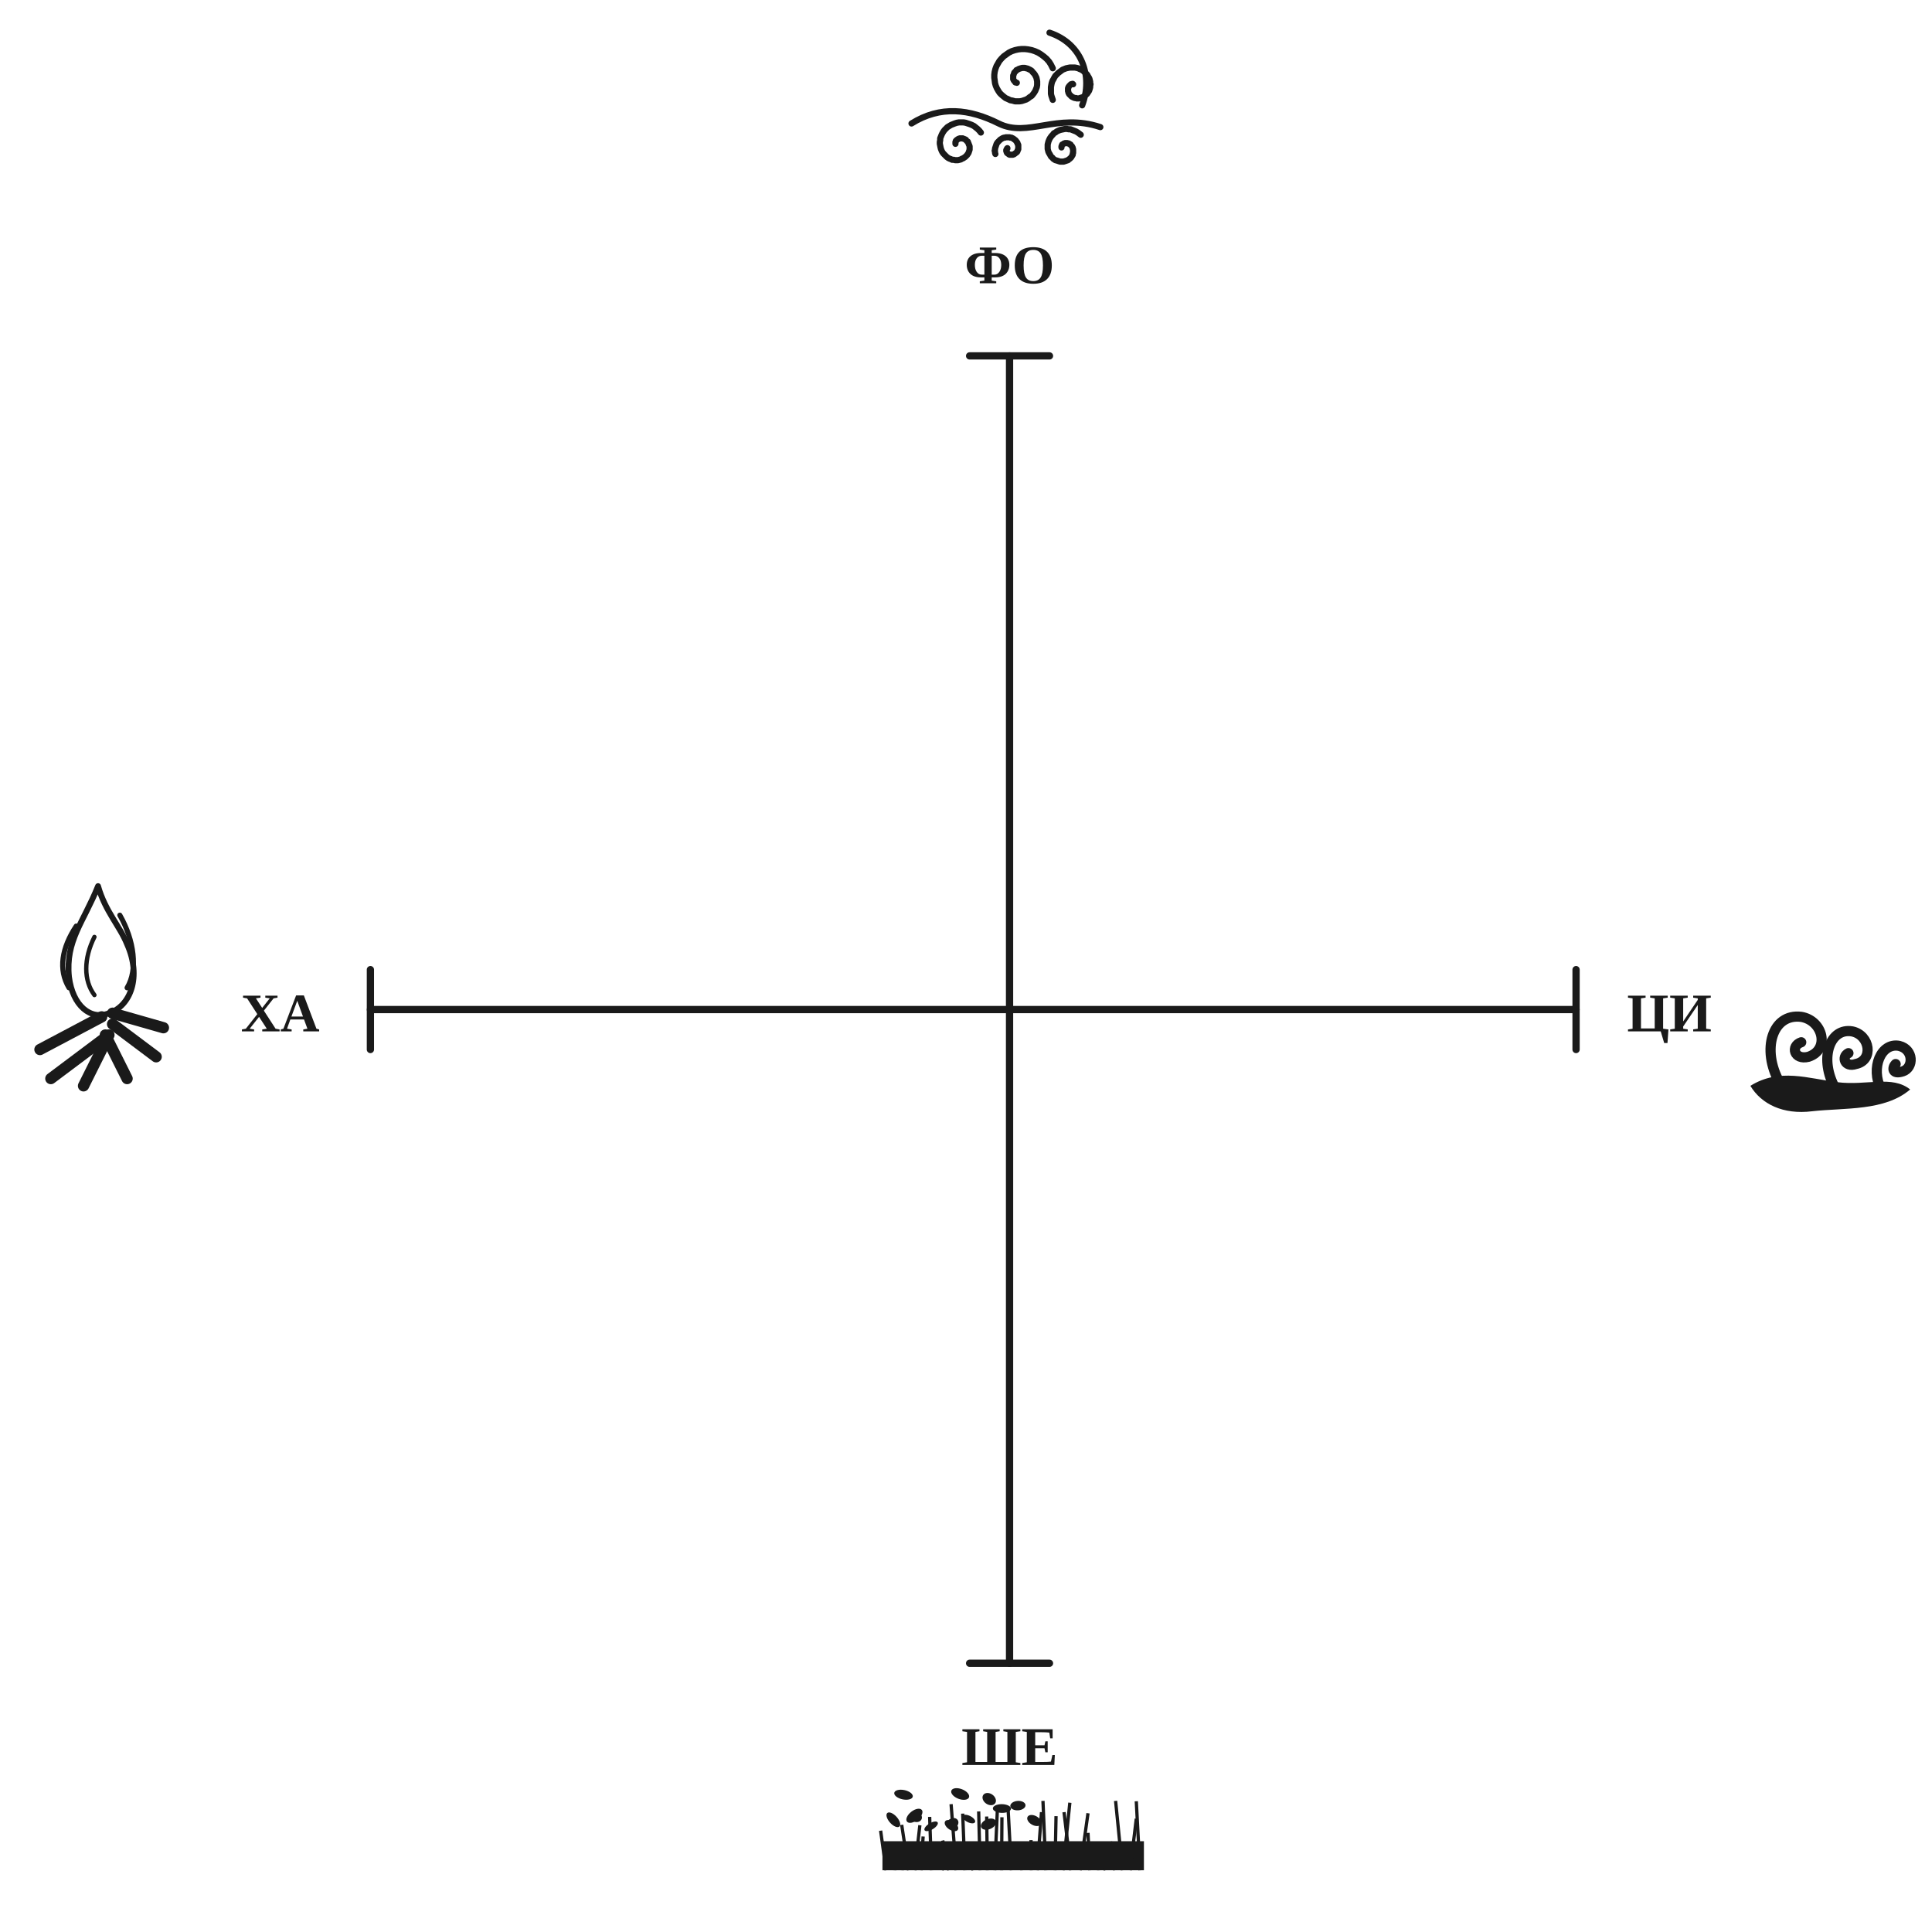
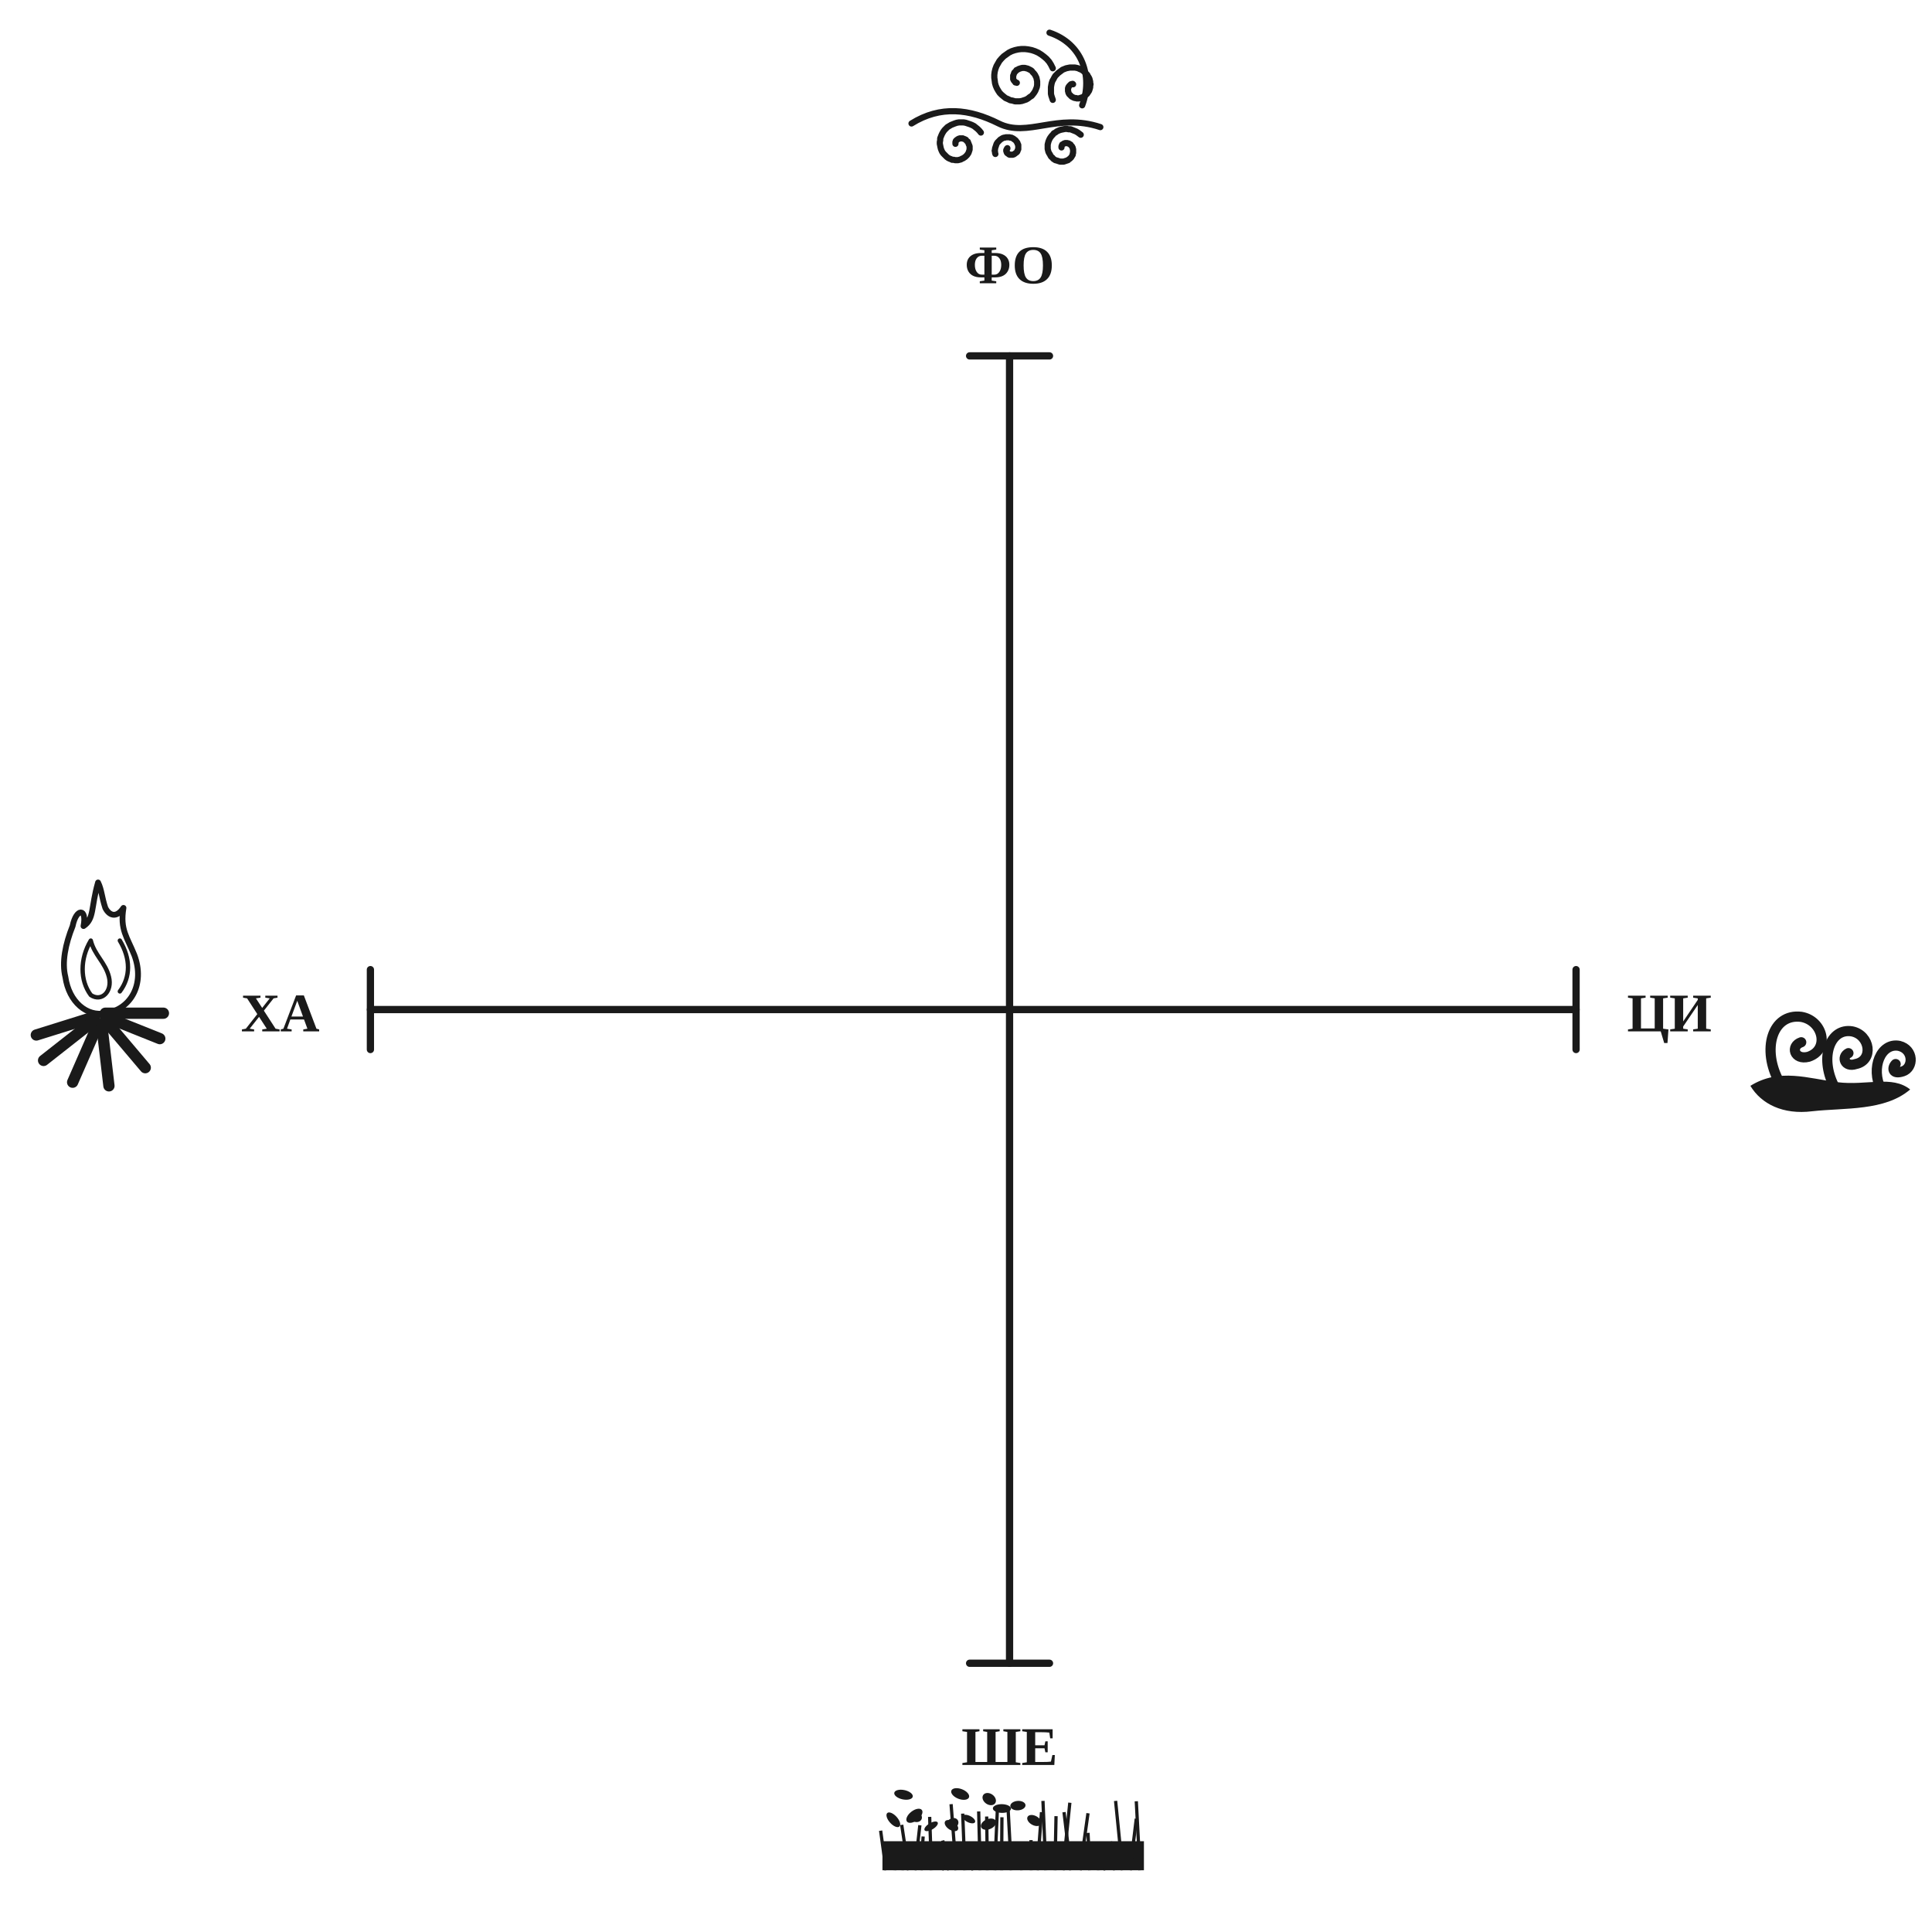
<svg xmlns="http://www.w3.org/2000/svg" viewBox="22 42 530 532" width="530" height="532" role="img" aria-label="Крест Пран: ФО, ЦИ, ХА, ШЕ">
  <g fill="none" stroke="var(--kn-ink,#1a1a1a)" stroke-width="2" stroke-linecap="round">
    <line x1="300" y1="140" x2="300" y2="500" />
    <line x1="289" y1="140" x2="311" y2="140" />
    <line x1="289" y1="500" x2="311" y2="500" />
    <line x1="124" y1="320" x2="456" y2="320" />
    <line x1="124" y1="309" x2="124" y2="331" />
    <line x1="456" y1="309" x2="456" y2="331" />
  </g>
  <g fill="none" stroke="var(--kn-ink,#1a1a1a)" stroke-width="1.7" stroke-linecap="round" stroke-linejoin="round">
    <path d="M 311.9 60.8 L 311.4 59.8 L 310.9 59.0 L 310.2 58.2 L 309.5 57.6 L 308.7 57.0 L 307.9 56.5 L 307.0 56.1 L 306.1 55.8 L 305.1 55.6 L 304.2 55.5 L 303.3 55.5 L 302.4 55.6 L 301.5 55.8 L 300.6 56.1 L 299.8 56.5 L 299.1 57.0 L 298.4 57.5 L 297.8 58.1 L 297.2 58.8 L 296.8 59.5 L 296.4 60.2 L 296.1 61.0 L 295.9 61.8 L 295.8 62.6 L 295.8 63.4 L 295.9 64.1 L 296.0 64.9 L 296.2 65.6 L 296.5 66.3 L 296.9 67.0 L 297.3 67.6 L 297.8 68.1 L 298.4 68.6 L 298.9 69.0 L 299.6 69.3 L 300.2 69.6 L 300.8 69.7 L 301.5 69.9 L 302.1 69.9 L 302.8 69.9 L 303.4 69.8 L 304.0 69.6 L 304.6 69.4 L 305.1 69.1 L 305.6 68.7 L 306.1 68.4 L 306.5 67.9 L 306.8 67.5 L 307.1 67.0 L 307.3 66.5 L 307.5 66.0 L 307.6 65.4 L 307.6 64.9 L 307.6 64.4 L 307.5 63.9 L 307.4 63.4 L 307.2 63.0 L 307.0 62.6 L 306.7 62.2 L 306.4 61.9 L 306.1 61.5 L 305.8 61.3 L 305.4 61.1 L 305.0 60.9 L 304.6 60.8 L 304.2 60.7 L 303.9 60.7 L 303.5 60.7 L 303.1 60.8 L 302.8 60.9 L 302.5 61.0 L 302.2 61.2 L 301.9 61.3 L 301.7 61.6 L 301.5 61.8 L 301.3 62.0 L 301.2 62.3 L 301.1 62.6 L 301.0 62.8 L 301.0 63.1 L 301.0 63.3 L 301.0 63.6 L 301.0 63.8 L 301.1 64.0 L 301.2 64.2 L 301.4 64.4 L 301.5 64.5 L 301.6 64.7 L 301.8 64.7 L 302.0 64.8" />
    <path d="M 311.9 69.5 L 311.7 68.9 L 311.5 68.3 L 311.4 67.8 L 311.4 67.2 L 311.4 66.6 L 311.4 66.0 L 311.5 65.4 L 311.6 64.9 L 311.8 64.3 L 312.1 63.8 L 312.3 63.4 L 312.6 62.9 L 313.0 62.5 L 313.4 62.1 L 313.8 61.8 L 314.2 61.5 L 314.6 61.2 L 315.1 61.0 L 315.6 60.8 L 316.1 60.7 L 316.6 60.6 L 317.0 60.6 L 317.5 60.6 L 318.0 60.6 L 318.5 60.7 L 318.9 60.8 L 319.3 61.0 L 319.8 61.2 L 320.1 61.4 L 320.5 61.7 L 320.8 62.0 L 321.1 62.3 L 321.4 62.6 L 321.6 63.0 L 321.8 63.3 L 322.0 63.7 L 322.1 64.1 L 322.2 64.5 L 322.2 64.9 L 322.3 65.2 L 322.2 65.6 L 322.2 66.0 L 322.1 66.4 L 322.0 66.7 L 321.9 67.0 L 321.7 67.3 L 321.5 67.6 L 321.3 67.9 L 321.0 68.1 L 320.8 68.3 L 320.5 68.5 L 320.3 68.7 L 320.0 68.8 L 319.7 68.9 L 319.4 69.0 L 319.1 69.1 L 318.8 69.1 L 318.5 69.1 L 318.3 69.0 L 318.0 69.0 L 317.7 68.9 L 317.5 68.8 L 317.3 68.7 L 317.1 68.6 L 316.9 68.4 L 316.7 68.2 L 316.6 68.1 L 316.4 67.9 L 316.3 67.7 L 316.2 67.5 L 316.2 67.3 L 316.1 67.1 L 316.1 66.9 L 316.1 66.7 L 316.1 66.5 L 316.1 66.3 L 316.2 66.2 L 316.2 66.0 L 316.3 65.9 L 316.4 65.7 L 316.5 65.6 L 316.6 65.5 L 316.7 65.4 L 316.8 65.3 L 316.9 65.2 L 317.0 65.2 L 317.2 65.2 L 317.3 65.1 L 317.4 65.1 L 317.5 65.2" />
    <path d="M 292.1 78.5 L 291.7 78.0 L 291.2 77.5 L 290.7 77.1 L 290.2 76.7 L 289.6 76.4 L 289.1 76.2 L 288.5 76.0 L 287.9 75.8 L 287.3 75.7 L 286.7 75.7 L 286.1 75.7 L 285.5 75.8 L 284.9 76.0 L 284.4 76.2 L 283.9 76.4 L 283.4 76.7 L 282.9 77.0 L 282.5 77.4 L 282.1 77.8 L 281.8 78.2 L 281.5 78.7 L 281.3 79.1 L 281.1 79.6 L 280.9 80.1 L 280.9 80.6 L 280.8 81.1 L 280.8 81.6 L 280.9 82.1 L 281.0 82.6 L 281.1 83.0 L 281.3 83.5 L 281.5 83.9 L 281.8 84.3 L 282.1 84.6 L 282.4 84.9 L 282.7 85.2 L 283.1 85.5 L 283.5 85.7 L 283.8 85.8 L 284.2 86.0 L 284.6 86.0 L 285.0 86.1 L 285.4 86.1 L 285.8 86.1 L 286.2 86.0 L 286.6 85.9 L 286.9 85.7 L 287.2 85.6 L 287.5 85.4 L 287.8 85.2 L 288.1 84.9 L 288.3 84.7 L 288.5 84.4 L 288.7 84.1 L 288.8 83.8 L 288.9 83.5 L 289.0 83.2 L 289.0 82.9 L 289.0 82.6 L 289.0 82.3 L 288.9 82.0 L 288.8 81.8 L 288.7 81.5 L 288.6 81.3 L 288.5 81.0 L 288.3 80.9 L 288.1 80.7 L 288.0 80.5 L 287.8 80.4 L 287.6 80.3 L 287.3 80.2 L 287.1 80.1 L 286.9 80.1 L 286.7 80.1 L 286.5 80.1 L 286.3 80.1 L 286.1 80.2 L 286.0 80.2 L 285.8 80.3 L 285.7 80.4 L 285.5 80.5 L 285.4 80.6 L 285.3 80.7 L 285.2 80.8 L 285.2 81.0 L 285.1 81.1 L 285.1 81.2 L 285.1 81.4 L 285.1 81.5 L 285.1 81.6" />
    <path d="M 296.1 84.4 L 296.0 84.1 L 296.0 83.8 L 295.9 83.5 L 296.0 83.2 L 296.0 82.9 L 296.1 82.6 L 296.2 82.3 L 296.3 82.0 L 296.4 81.7 L 296.5 81.5 L 296.7 81.2 L 296.9 81.0 L 297.1 80.8 L 297.3 80.6 L 297.5 80.4 L 297.7 80.3 L 298.0 80.1 L 298.2 80.0 L 298.5 79.9 L 298.7 79.9 L 299.0 79.8 L 299.2 79.8 L 299.5 79.8 L 299.8 79.8 L 300.0 79.8 L 300.2 79.9 L 300.5 79.9 L 300.7 80.0 L 300.9 80.1 L 301.1 80.2 L 301.3 80.4 L 301.5 80.5 L 301.7 80.7 L 301.8 80.8 L 301.9 81.0 L 302.1 81.2 L 302.2 81.4 L 302.2 81.6 L 302.3 81.7 L 302.4 81.9 L 302.4 82.1 L 302.4 82.3 L 302.4 82.5 L 302.4 82.7 L 302.4 82.9 L 302.4 83.1 L 302.3 83.3 L 302.2 83.4 L 302.2 83.6 L 302.1 83.8 L 302.0 83.9 L 301.9 84.0 L 301.7 84.1 L 301.6 84.2 L 301.5 84.3 L 301.3 84.4 L 301.2 84.5 L 301.1 84.5 L 300.9 84.6 L 300.8 84.6 L 300.6 84.6 L 300.5 84.6 L 300.4 84.6 L 300.2 84.6 L 300.1 84.6 L 300.0 84.6 L 299.9 84.5 L 299.8 84.5 L 299.7 84.4 L 299.6 84.3 L 299.5 84.2 L 299.4 84.2 L 299.3 84.1 L 299.3 84.0 L 299.2 83.9 L 299.2 83.8 L 299.2 83.7 L 299.1 83.6 L 299.1 83.6 L 299.1 83.5 L 299.1 83.4 L 299.1 83.3 L 299.2 83.2 L 299.2 83.1 L 299.2 83.1 L 299.3 83.0 L 299.3 83.0 L 299.3 82.9 L 299.4 82.9 L 299.4 82.8" />
    <path d="M 319.6 79.1 L 319.2 78.8 L 318.8 78.5 L 318.3 78.2 L 317.8 78.0 L 317.3 77.8 L 316.8 77.6 L 316.3 77.6 L 315.8 77.5 L 315.3 77.5 L 314.8 77.6 L 314.3 77.7 L 313.9 77.8 L 313.4 78.0 L 313.0 78.2 L 312.6 78.5 L 312.2 78.7 L 311.9 79.1 L 311.6 79.4 L 311.3 79.8 L 311.1 80.1 L 310.9 80.5 L 310.7 81.0 L 310.6 81.4 L 310.5 81.8 L 310.5 82.2 L 310.5 82.6 L 310.5 83.0 L 310.6 83.4 L 310.7 83.8 L 310.9 84.2 L 311.1 84.5 L 311.3 84.9 L 311.5 85.2 L 311.8 85.4 L 312.0 85.7 L 312.3 85.9 L 312.6 86.1 L 313.0 86.2 L 313.3 86.3 L 313.6 86.4 L 313.9 86.5 L 314.3 86.5 L 314.6 86.5 L 314.9 86.5 L 315.2 86.4 L 315.5 86.3 L 315.8 86.2 L 316.1 86.1 L 316.3 85.9 L 316.6 85.7 L 316.8 85.5 L 317.0 85.3 L 317.1 85.1 L 317.3 84.8 L 317.4 84.6 L 317.4 84.3 L 317.5 84.1 L 317.5 83.8 L 317.5 83.6 L 317.5 83.4 L 317.5 83.1 L 317.4 82.9 L 317.4 82.7 L 317.3 82.5 L 317.2 82.3 L 317.0 82.1 L 316.9 82.0 L 316.8 81.8 L 316.6 81.7 L 316.4 81.6 L 316.3 81.5 L 316.1 81.5 L 315.9 81.4 L 315.7 81.4 L 315.6 81.4 L 315.4 81.4 L 315.3 81.4 L 315.1 81.5 L 315.0 81.5 L 314.9 81.6 L 314.7 81.7 L 314.6 81.8 L 314.5 81.8 L 314.5 81.9 L 314.4 82.0 L 314.4 82.1 L 314.3 82.3 L 314.3 82.4 L 314.3 82.5 L 314.3 82.6" />
    <path d="M 273.0 76.0 C 281.0 71.0, 289.0 72.0, 297.0 76.0 S 313.0 73.0, 325.0 77.0" />
    <path d="M 311.0 51.0 C 320.0 54.0, 323.0 63.0, 320.0 71.0" />
  </g>
  <g stroke="var(--kn-ink,#1a1a1a)" fill="none" stroke-linecap="round" stroke-linejoin="round">
-     <path d="M 49 286 C 45 296, 40 301, 41 311 C 42 319, 47 323, 52 321 C 58 319, 61 311, 57 302 C 55 297, 51 293, 49 286 Z" stroke-width="1.6" />
-     <path d="M 43 297 C 39 303, 38 309, 41 314" stroke-width="1.4" />
-     <path d="M 55 294 C 59 301, 60 309, 57 314" stroke-width="1.4" />
-     <path d="M 48 300 C 45 306, 45 312, 48 316" stroke-width="1.2" />
+     <path d="M 49 285 C 47 292, 48 295, 45 297 C 46 292, 43 292, 42 297 C 40 302, 39 307, 40 311 C 41 318, 46 322, 51 321 C 58 320, 62 313, 59 305 C 57 300, 55 298, 56 292 C 54 295, 52 294, 51 292 C 50 289, 50 287, 49 285 Z" stroke-width="1.6" />
+     <path d="M 47 301 C 44 306, 44 312, 47 316 C 50 318, 53 315, 52 311 C 51 307, 48 305, 47 301 Z" stroke-width="1.2" />
+     <path d="M 55 301 C 58 306, 58 311, 55 315" stroke-width="1.2" />
    <g stroke-width="3.1">
-       <path d="M 33 331 L 50 322" />
-       <path d="M 36 339 L 52 327" />
-       <path d="M 45 341 L 51 329" />
-       <path d="M 57 339 L 51 327" />
-       <path d="M 65 333 L 53 324" />
-       <path d="M 67 325 L 53 321" />
+       <path d="M 48 322 L 32 327" />
+       <path d="M 48 323 L 34 334" />
+       <path d="M 49 324 L 42 340" />
+       <path d="M 50 324 L 52 341" />
+       <path d="M 51 323 L 62 336" />
+       <path d="M 51 322 L 66 328" />
+       <path d="M 51 321 L 67 321" />
    </g>
  </g>
  <g stroke="var(--kn-ink,#1a1a1a)" fill="var(--kn-ink,#1a1a1a)" stroke-linecap="round">
    <path d="M 504 341 C 512 336, 520 339, 528 340 C 536 341, 543 338, 548 342 C 541 348, 530 347, 521 348 C 513 349, 507 346, 504 341 Z" stroke="none" />
    <g fill="none" stroke-width="2.8">
      <path d="M 512 340 C 507 331, 510 321, 518 322 C 524 323, 526 331, 520 333 C 516 334, 515 330, 518 329" />
      <path d="M 527 341 C 523 333, 526 325, 532 326 C 537 327, 538 334, 533 335 C 530 336, 529 333, 531 332" />
      <path d="M 540 342 C 537 336, 540 329, 545 330 C 549 331, 549 336, 546 337 C 543 338, 543 336, 544 335" />
    </g>
  </g>
  <g stroke="var(--kn-ink,#1a1a1a)">
    <path d="M 265 557 L 337 557 L 337 549 L 265 549 Z" fill="var(--kn-ink,#1a1a1a)" stroke="none" />
    <g fill="none" stroke-width="0.9">
      <path d="M 266.0 557.0 L 264.5 546.1" />
      <path d="M 268.4 557.0 L 268.6 549.9" />
      <path d="M 270.5 557.0 L 270.6 550.1" />
      <path d="M 272.2 557.0 L 270.3 544.5" />
      <path d="M 273.9 557.0 L 275.3 544.6" />
      <path d="M 275.6 557.0 L 276.2 547.7" />
      <path d="M 278.5 557.0 L 278.0 542.3" />
      <path d="M 281.4 557.0 L 282.9 550.3" />
      <path d="M 283.3 557.0 L 281.6 548.8" />
      <path d="M 285.3 557.0 L 283.9 538.8" />
      <path d="M 287.7 557.0 L 287.1 541.4" />
      <path d="M 290.0 557.0 L 288.1 550.1" />
      <path d="M 291.9 557.0 L 291.5 540.8" />
      <path d="M 293.9 557.0 L 293.7 542.2" />
      <path d="M 295.9 557.0 L 296.7 539.1" />
      <path d="M 297.8 557.0 L 297.9 542.4" />
      <path d="M 300.5 557.0 L 299.6 540.1" />
      <path d="M 303.4 557.0 L 303.0 549.2" />
      <path d="M 306.0 557.0 L 305.9 548.7" />
      <path d="M 307.6 557.0 L 308.8 541.0" />
      <path d="M 310.0 557.0 L 309.2 537.9" />
      <path d="M 312.5 557.0 L 312.8 542.1" />
      <path d="M 314.7 557.0 L 316.6 538.4" />
      <path d="M 316.9 557.0 L 315.0 541.0" />
      <path d="M 319.4 557.0 L 321.6 541.3" />
      <path d="M 322.1 557.0 L 321.6 546.7" />
      <path d="M 324.5 557.0 L 324.4 550.7" />
      <path d="M 326.4 557.0 L 324.4 549.2" />
      <path d="M 329.0 557.0 L 327.8 549.1" />
      <path d="M 331.1 557.0 L 329.2 537.9" />
      <path d="M 333.2 557.0 L 334.9 542.8" />
      <path d="M 335.9 557.0 L 334.9 538.0" />
    </g>
    <g fill="var(--kn-ink,#1a1a1a)" stroke="none">
      <ellipse cx="297.9" cy="540.0" rx="2.5" ry="1.2" transform="rotate(1 297.9 540.0)" />
      <ellipse cx="306.8" cy="543.3" rx="2.1" ry="1.3" transform="rotate(29 306.8 543.3)" />
      <ellipse cx="274.2" cy="542.3" rx="1.7" ry="1.4" transform="rotate(19 274.2 542.3)" />
      <ellipse cx="270.8" cy="536.2" rx="2.6" ry="1.3" transform="rotate(12 270.8 536.2)" />
      <ellipse cx="278.4" cy="544.9" rx="2.1" ry="0.9" transform="rotate(-31 278.4 544.9)" />
      <ellipse cx="284.0" cy="544.7" rx="2.1" ry="1.2" transform="rotate(34 284.0 544.7)" />
      <ellipse cx="302.3" cy="539.2" rx="2.1" ry="1.3" transform="rotate(-4 302.3 539.2)" />
      <ellipse cx="286.4" cy="536.0" rx="2.6" ry="1.4" transform="rotate(21 286.4 536.0)" />
      <ellipse cx="288.8" cy="542.9" rx="1.9" ry="0.9" transform="rotate(27 288.8 542.9)" />
      <ellipse cx="294.4" cy="537.4" rx="2.0" ry="1.5" transform="rotate(35 294.4 537.4)" />
      <ellipse cx="268.0" cy="543.1" rx="2.5" ry="1.2" transform="rotate(48 268.0 543.1)" />
      <ellipse cx="294.2" cy="544.3" rx="2.2" ry="1.4" transform="rotate(-23 294.2 544.3)" />
      <ellipse cx="273.8" cy="542.0" rx="2.6" ry="1.4" transform="rotate(-38 273.8 542.0)" />
      <ellipse cx="284.3" cy="544.1" rx="1.7" ry="1.4" transform="rotate(-32 284.3 544.1)" />
    </g>
  </g>
  <g font-family="var(--kn-serif,Georgia,serif)" fill="var(--kn-ink,#1a1a1a)" font-weight="600" font-size="15">
    <text x="300" y="120" text-anchor="middle">ФО</text>
    <text x="300" y="528" text-anchor="middle">ШЕ</text>
    <text x="110" y="326" text-anchor="end">ХА</text>
    <text x="470" y="326">ЦИ</text>
  </g>
</svg>
